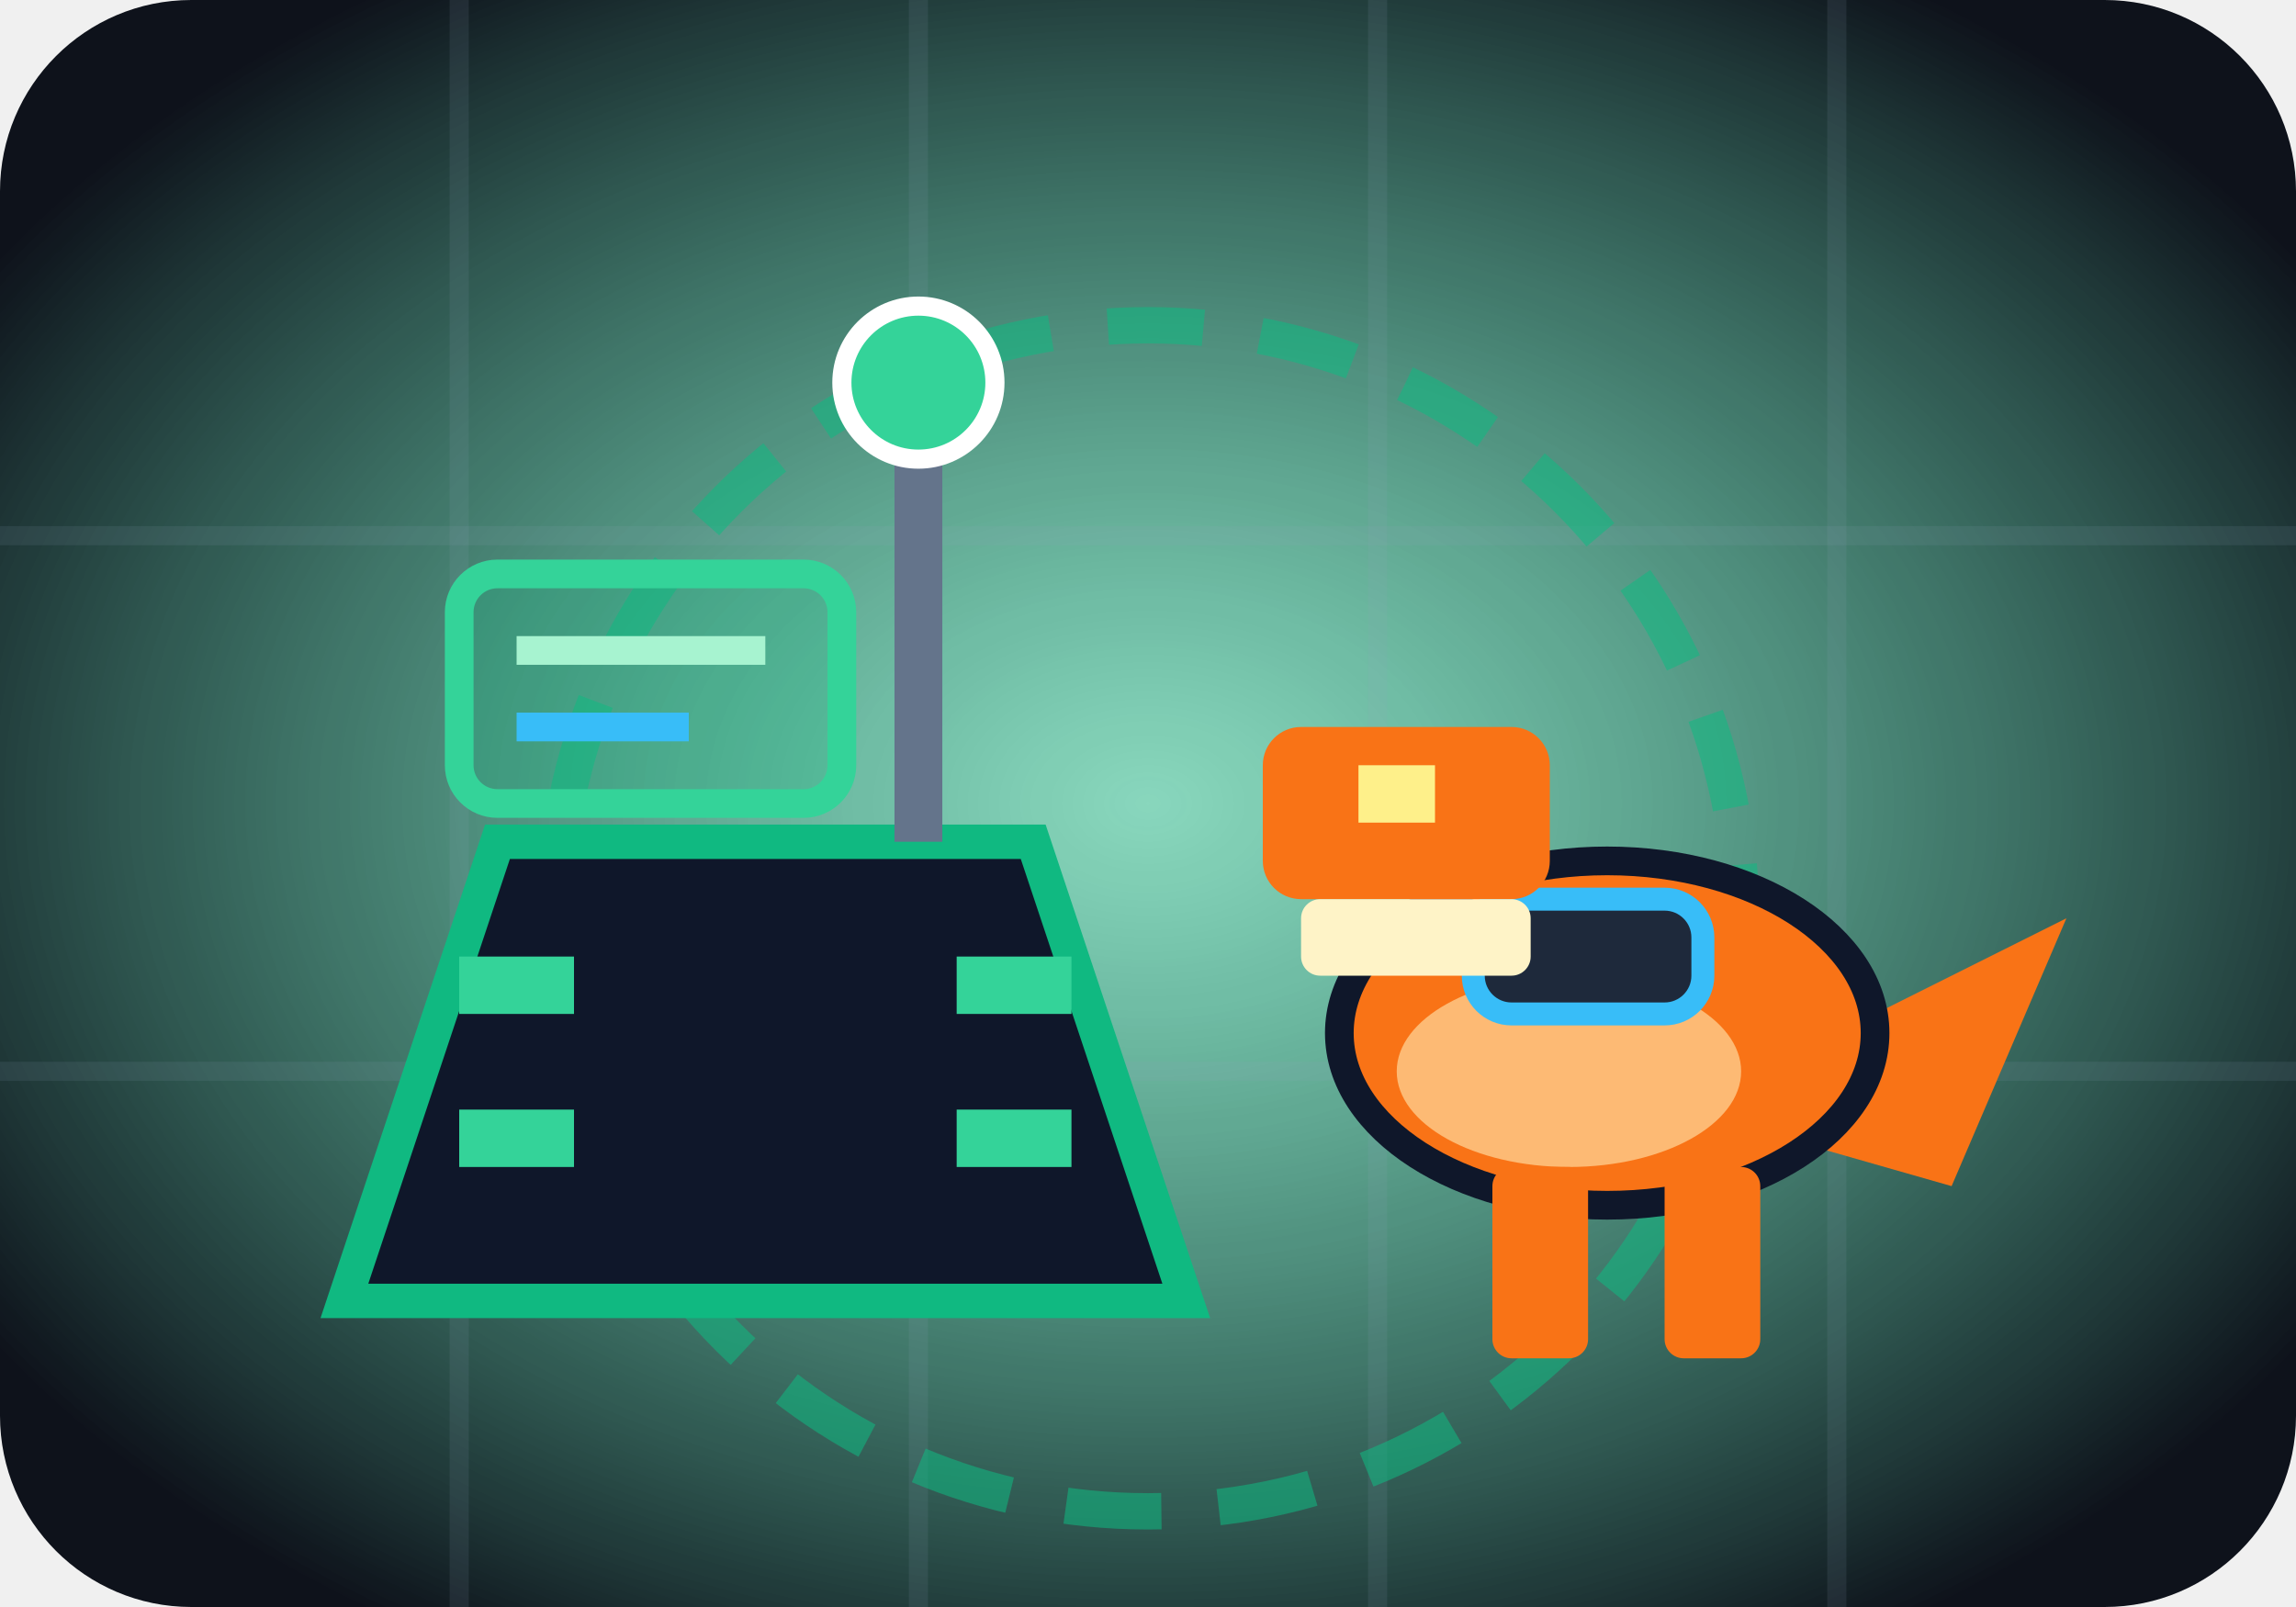
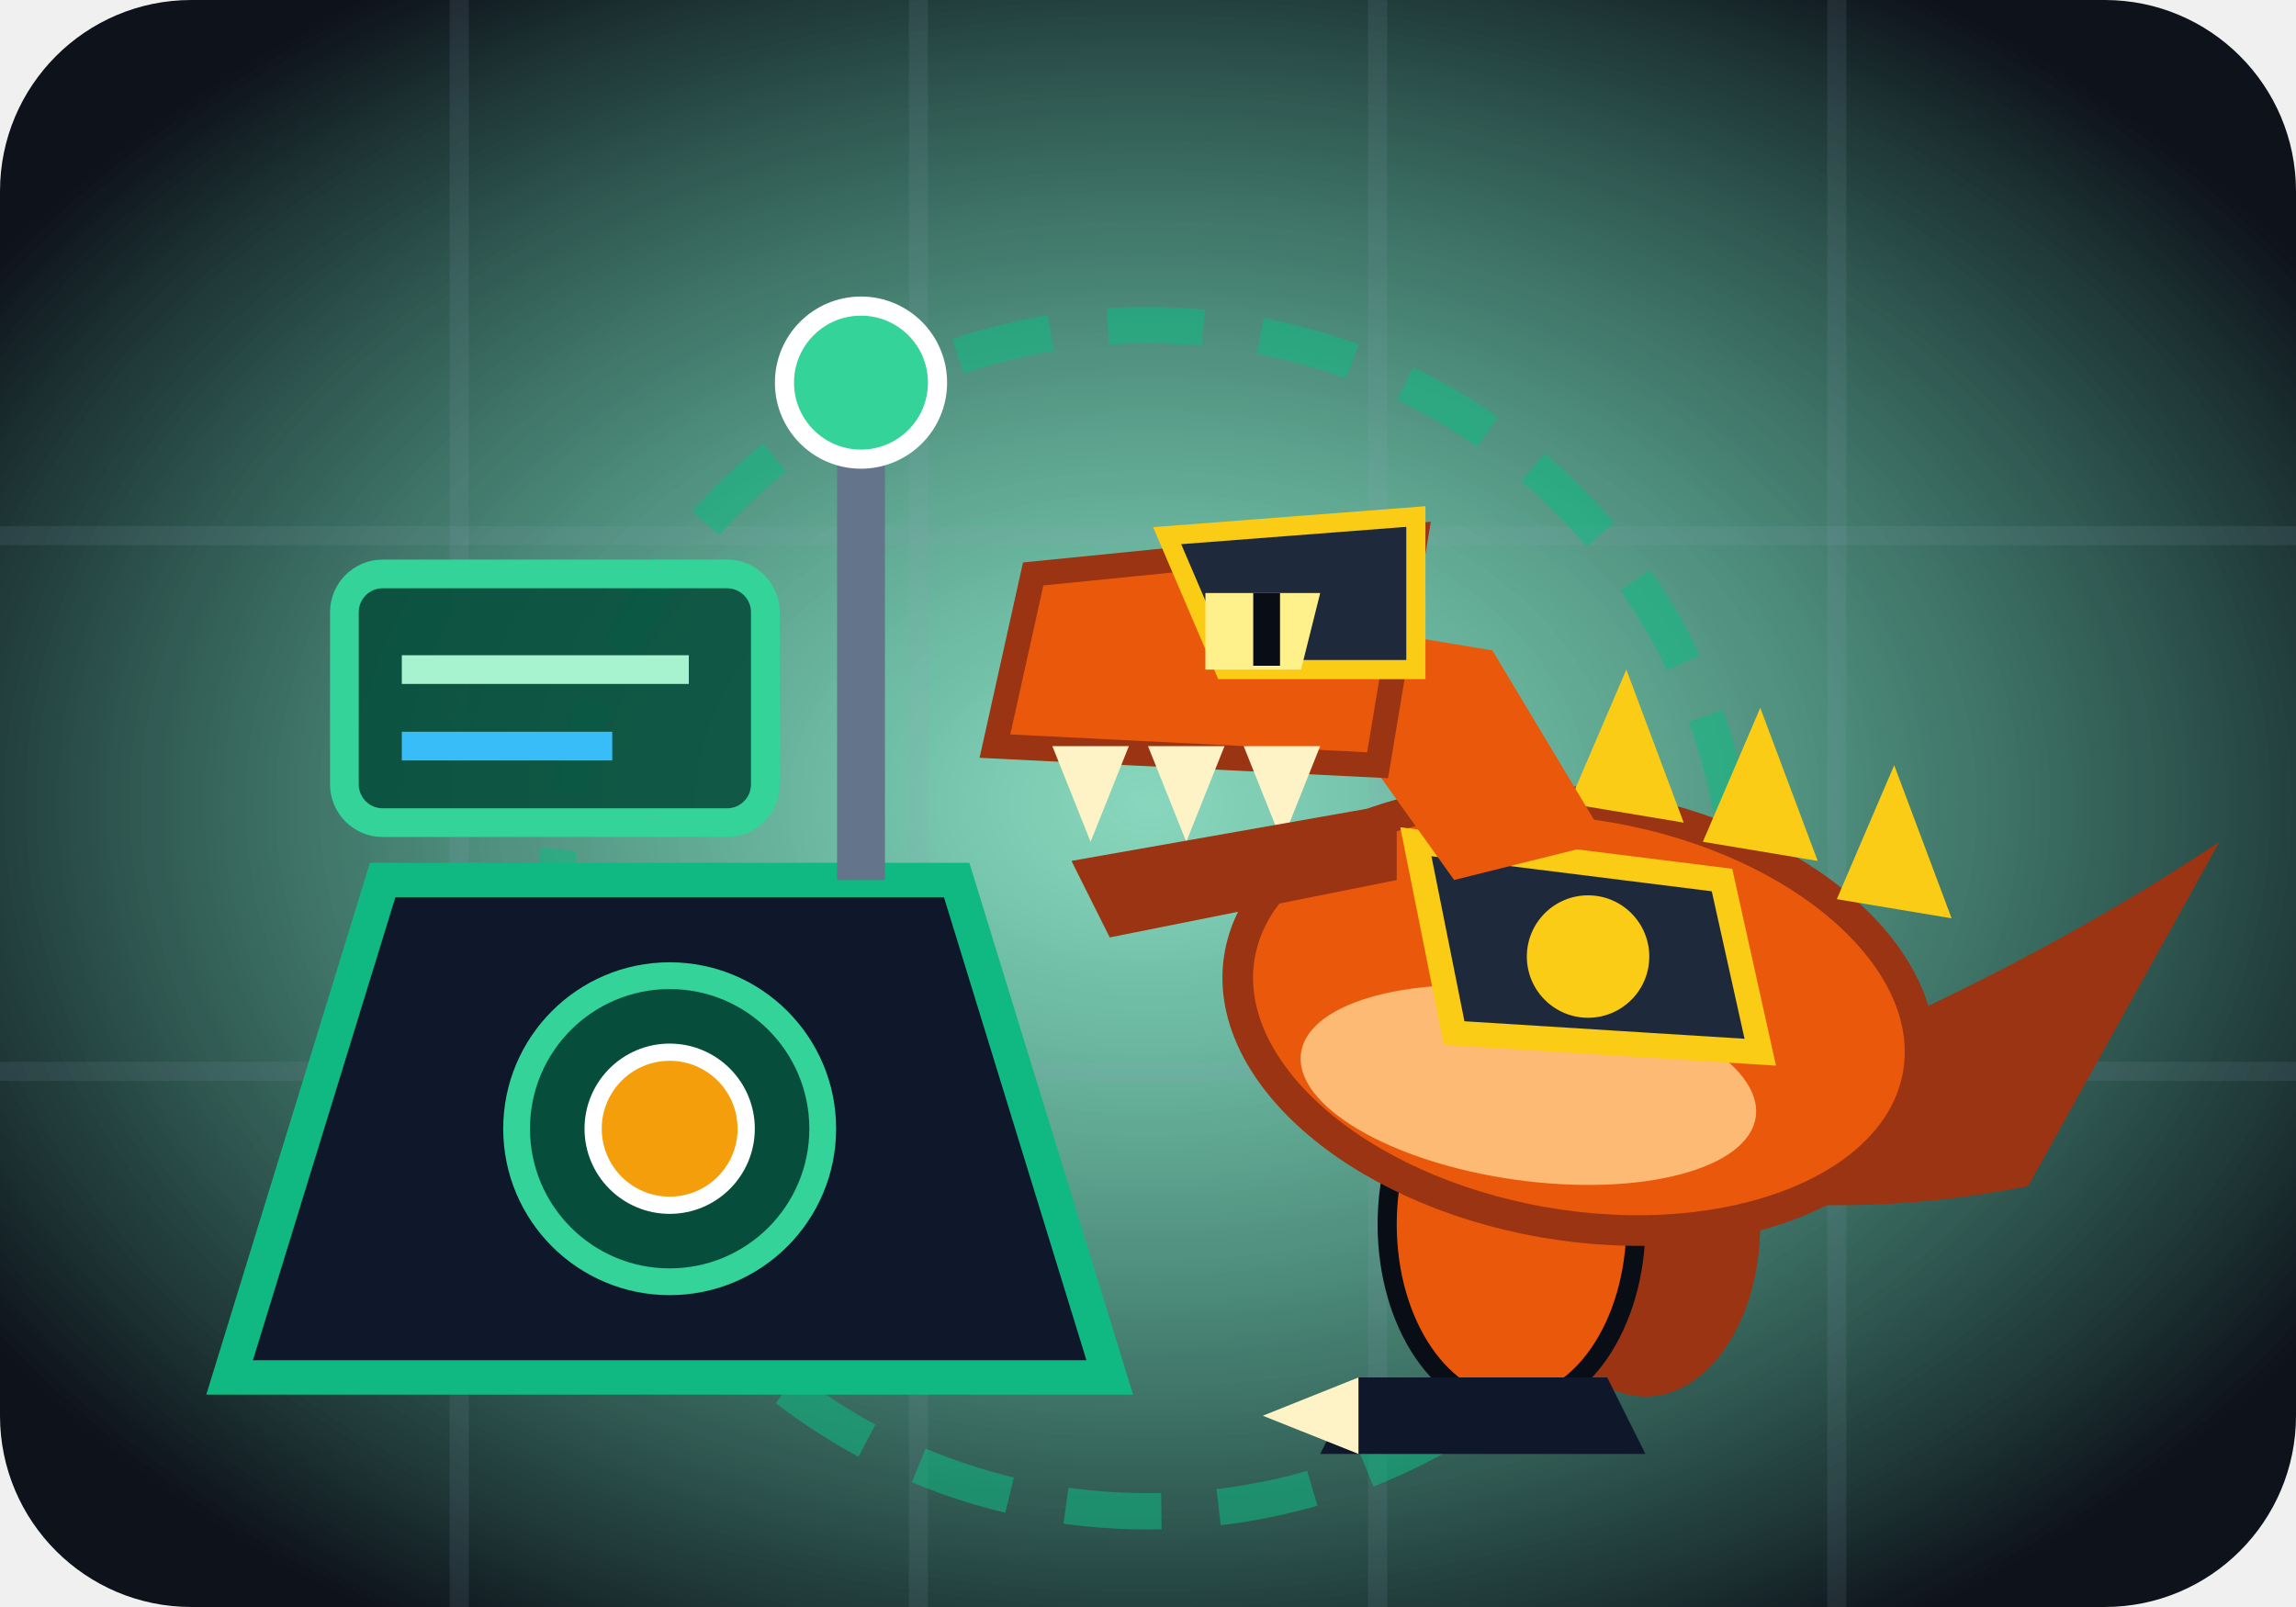
<svg xmlns="http://www.w3.org/2000/svg" viewBox="0 0 120 84" width="120" height="84">
  <defs>
    <radialGradient id="bg_dino_3" cx="50%" cy="50%" r="60%">
      <stop offset="0%" stop-color="#10b981" stop-opacity="0.46" />
      <stop offset="100%" stop-color="#090d16" stop-opacity="0.98" />
    </radialGradient>
  </defs>
  <rect width="120" height="84" rx="10" fill="url(#bg_dino_3)" />
  <g stroke="rgba(148,163,184,0.12)" stroke-width="1">
    <line x1="24" y1="0" x2="24" y2="84" />
    <line x1="48" y1="0" x2="48" y2="84" />
    <line x1="72" y1="0" x2="72" y2="84" />
    <line x1="96" y1="0" x2="96" y2="84" />
    <line x1="0" y1="28" x2="120" y2="28" />
    <line x1="0" y1="56" x2="120" y2="56" />
  </g>
  <circle cx="60" cy="48" r="31" fill="none" stroke="#10b981" stroke-width="1.9" stroke-opacity="0.55" stroke-dasharray="5 3" />
-   <polygon points="18,68 26,44 54,44 62,68" fill="#0f172a" stroke="#10b981" stroke-width="1.8" />
-   <rect x="24" y="30" width="20" height="12" rx="2" fill="rgba(16,185,129,0.25)" stroke="#34d399" stroke-width="1.5" />
-   <line x1="27" y1="34" x2="40" y2="34" stroke="#a7f3d0" stroke-width="1.5" />
-   <line x1="27" y1="38" x2="36" y2="38" stroke="#38bdf8" stroke-width="1.5" />
-   <line x1="48" y1="44" x2="48" y2="22" stroke="#64748b" stroke-width="2.5" />
-   <circle cx="48" cy="20" r="4" fill="#34d399" stroke="#fff" stroke-width="1" />
-   <rect x="24" y="50" width="6" height="3" fill="#34d399" />
-   <rect x="50" y="50" width="6" height="3" fill="#34d399" />
-   <rect x="24" y="58" width="6" height="3" fill="#34d399" />
-   <rect x="50" y="58" width="6" height="3" fill="#34d399" />
-   <g transform="translate(84,54)">
-     <path d="M4,4 L24,-6 L18,8 Z" fill="#f97316" />
-     <ellipse cx="0" cy="0" rx="14" ry="9" fill="#f97316" stroke="#0f172a" stroke-width="1.5" />
-     <ellipse cx="-2" cy="2" rx="9" ry="5" fill="#fdba74" />
-     <rect x="-7" y="-7" width="12" height="6" rx="2" fill="#1e293b" stroke="#38bdf8" stroke-width="1.2" />
-     <rect x="-18" y="-16" width="15" height="9" rx="2" fill="#f97316" />
-     <rect x="-16" y="-7" width="12" height="4" rx="1" fill="#fef3c7" />
-     <rect x="-13" y="-14" width="4" height="3" fill="#fef08a" />
-     <rect x="-6" y="7" width="5" height="10" rx="1" fill="#f97316" />
-     <rect x="3" y="7" width="5" height="10" rx="1" fill="#f97316" />
+   <polygon points="12,72 20,46 50,46 58,72" fill="#0f172a" stroke="#10b981" stroke-width="1.8" />
+   <circle cx="35" cy="59" r="8" fill="#064e3b" stroke="#34d399" stroke-width="1.4" />
+   <circle cx="35" cy="59" r="4" fill="#f59e0b" stroke="#fff" stroke-width="0.9" />
+   <rect x="18" y="30" width="22" height="13" rx="2" fill="rgba(6,78,59,0.88)" stroke="#34d399" stroke-width="1.5" />
+   <line x1="21" y1="35" x2="36" y2="35" stroke="#a7f3d0" stroke-width="1.5" />
+   <line x1="21" y1="39" x2="32" y2="39" stroke="#38bdf8" stroke-width="1.5" />
+   <line x1="45" y1="46" x2="45" y2="22" stroke="#64748b" stroke-width="2.5" />
+   <circle cx="45" cy="20" r="4" fill="#34d399" stroke="#fff" stroke-width="1" />
+   <g transform="translate(82,56)">
+     <path d="M6,2 Q22,-4 34,-12 L24,6 Q14,8 4,6 Z" fill="#9a3412" />
+     <ellipse cx="4" cy="8" rx="6" ry="9" fill="#9a3412" />
+     <ellipse cx="-3" cy="8" rx="6.5" ry="9.5" fill="#ea580c" stroke="#090d16" stroke-width="1" />
+     <polygon points="-11,16 2,16 4,20 -13,20" fill="#0f172a" />
+     <polygon points="-11,16 -16,18 -11,20" fill="#fef3c7" />
+     <ellipse cx="0" cy="-3" rx="18" ry="11" transform="rotate(10)" fill="#ea580c" stroke="#9a3412" stroke-width="1.6" />
+     <ellipse cx="-2" cy="1" rx="12" ry="5" transform="rotate(8)" fill="#fdba74" />
+     <polygon points="14,-9 17,-16 20,-8" fill="#facc15" />
+     <polygon points="7,-12 10,-19 13,-11" fill="#facc15" />
+     <polygon points="0,-14 3,-21 6,-13" fill="#facc15" />
+     <polygon points="-7,-14 -4,-21 -1,-13" fill="#facc15" />
+     <polygon points="-8,-12 8,-10 10,-1 -6,-2" fill="#1e293b" stroke="#facc15" stroke-width="1.3" />
+     <circle cx="1" cy="-6" r="3.2" fill="#facc15" />
+     <polygon points="-6,-10 -16,-24 -4,-22 2,-12" fill="#ea580c" />
+     <polygon points="-8,-28 -28,-26 -30,-17 -10,-16" fill="#ea580c" stroke="#9a3412" stroke-width="1.3" />
+     <polygon points="-8,-29 -21,-28 -18,-21 -8,-21" fill="#1e293b" stroke="#facc15" stroke-width="1" />
+     <polygon points="-27,-17 -25,-12 -23,-17" fill="#fef3c7" />
+     <polygon points="-22,-17 -20,-12 -18,-17" fill="#fef3c7" />
+     <polygon points="-17,-17 -15,-12 -13,-17" fill="#fef3c7" />
+     <polygon points="-9,-14 -26,-11 -24,-7 -9,-10" fill="#9a3412" />
+     <polygon points="-19,-25 -13,-25 -14,-21 -19,-21" fill="#fef08a" />
+     <rect x="-16.5" y="-25" width="1.4" height="3.8" fill="#090d16" />
  </g>
</svg>
